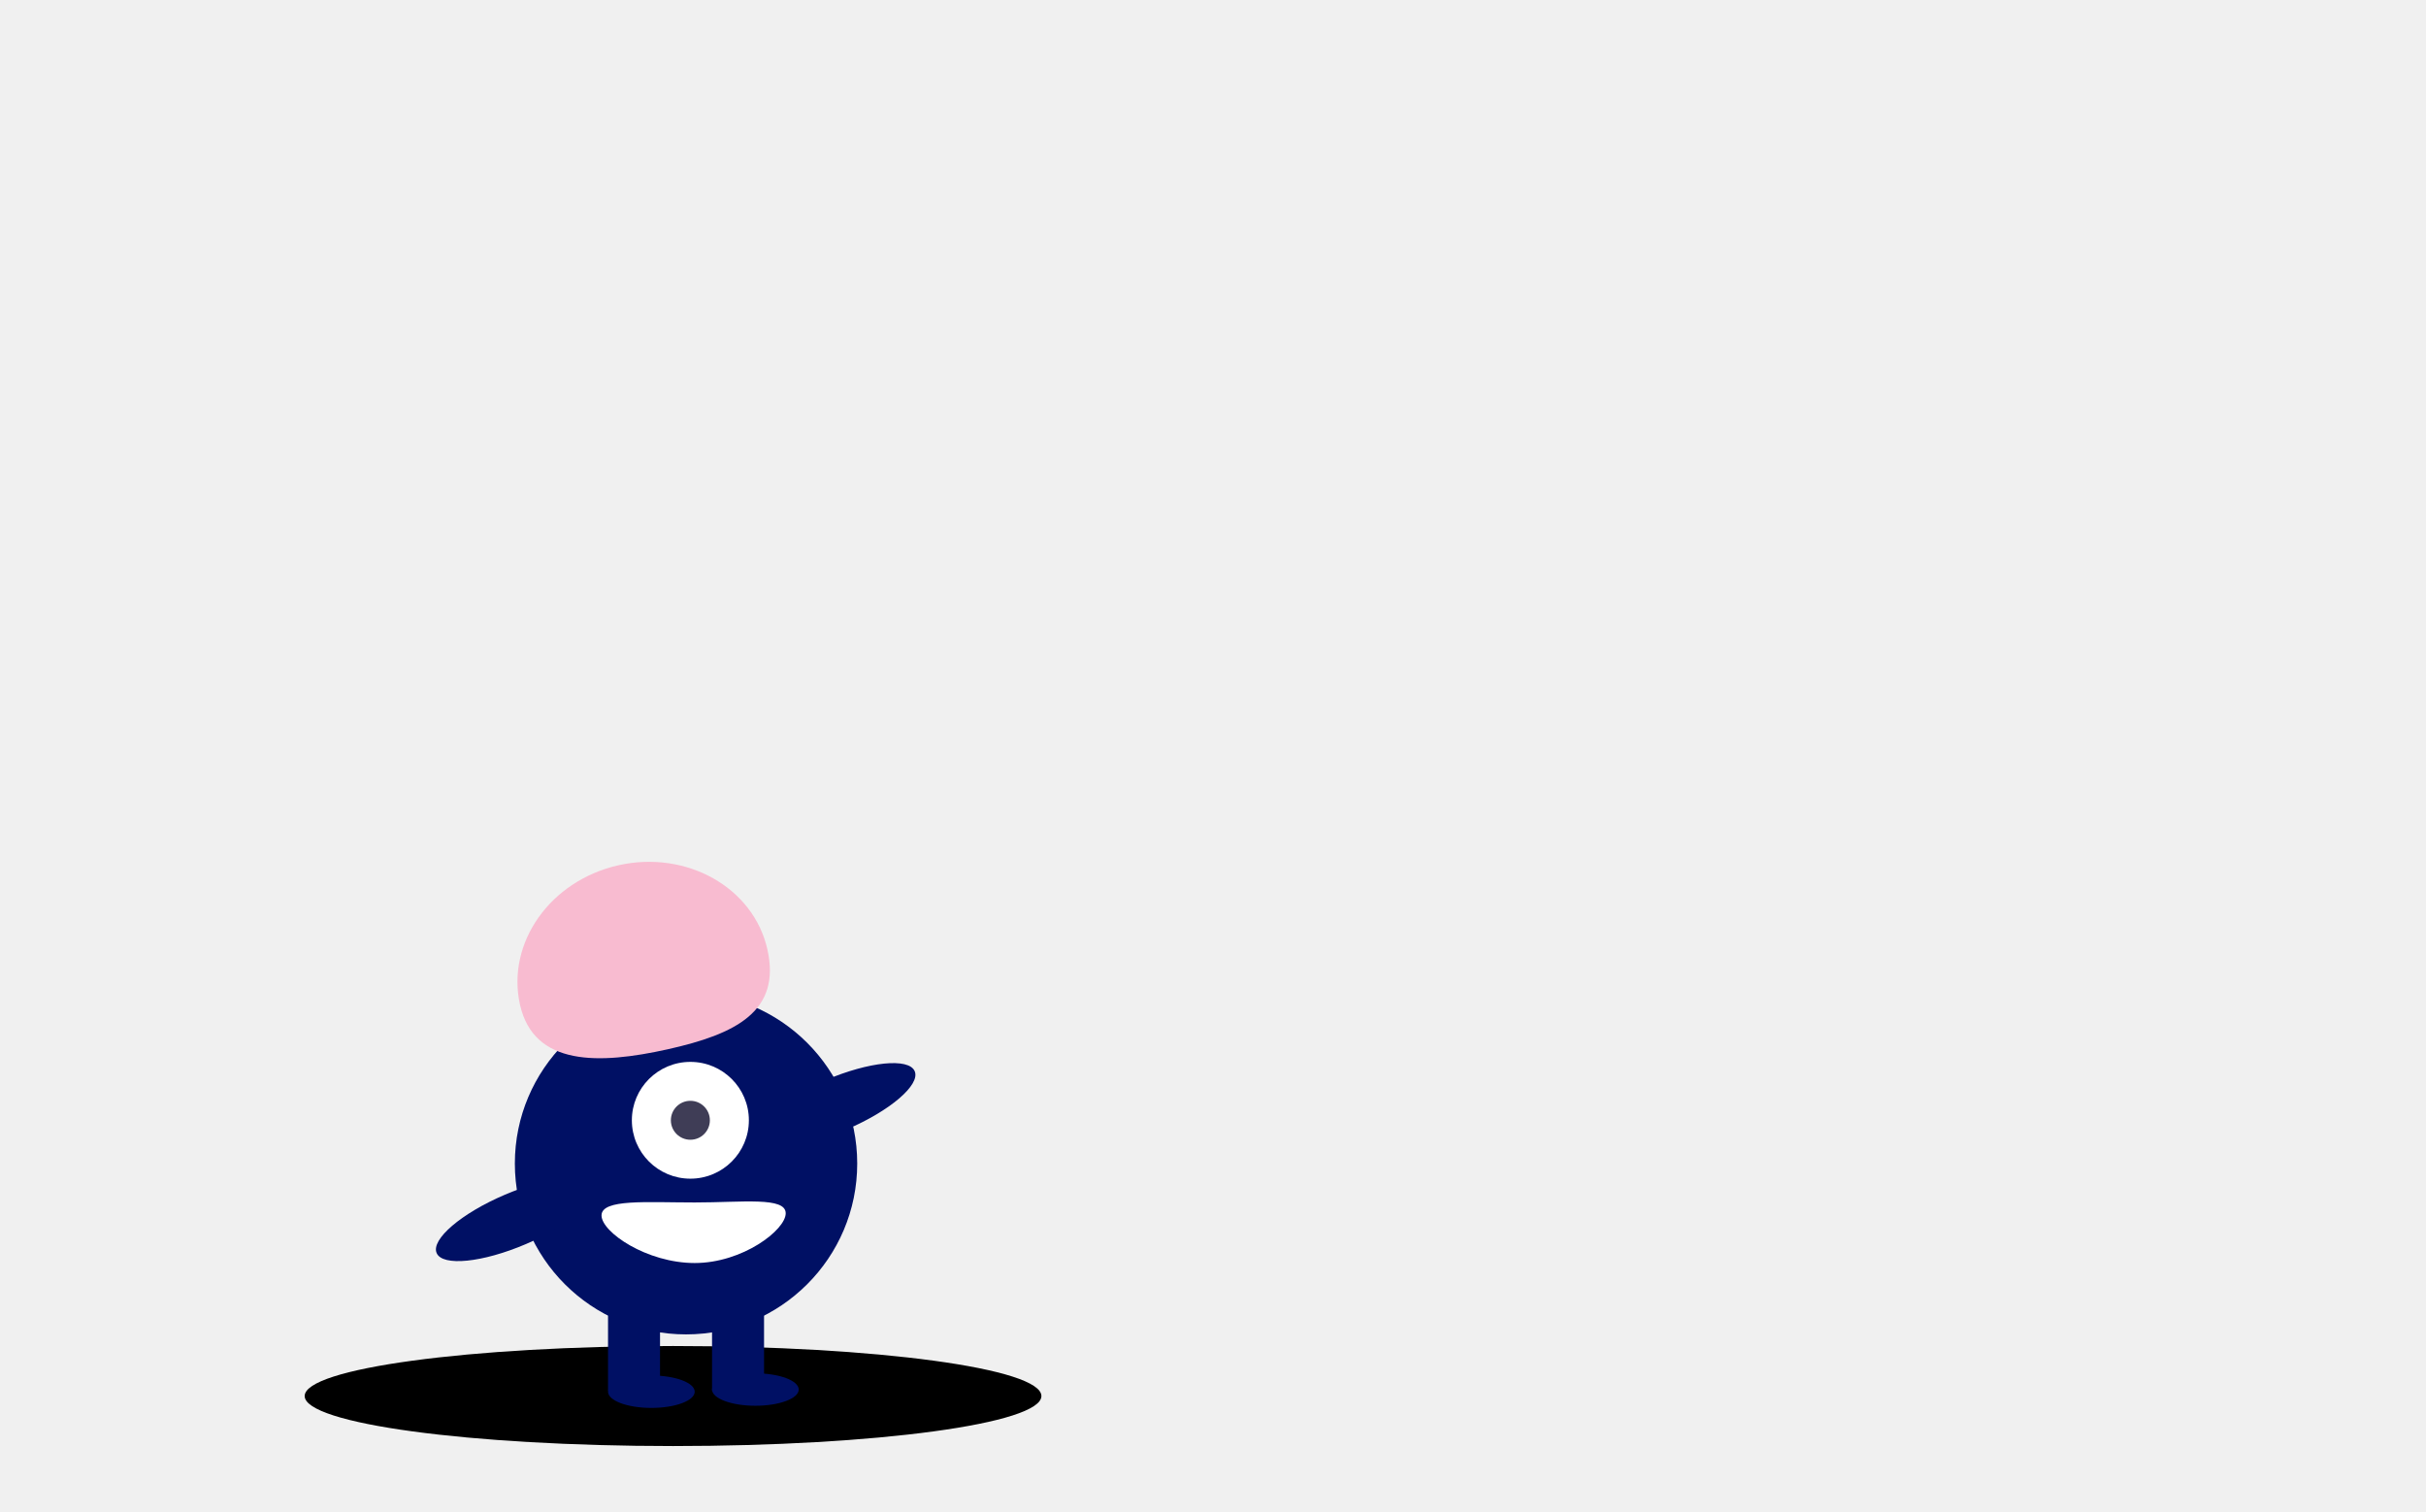
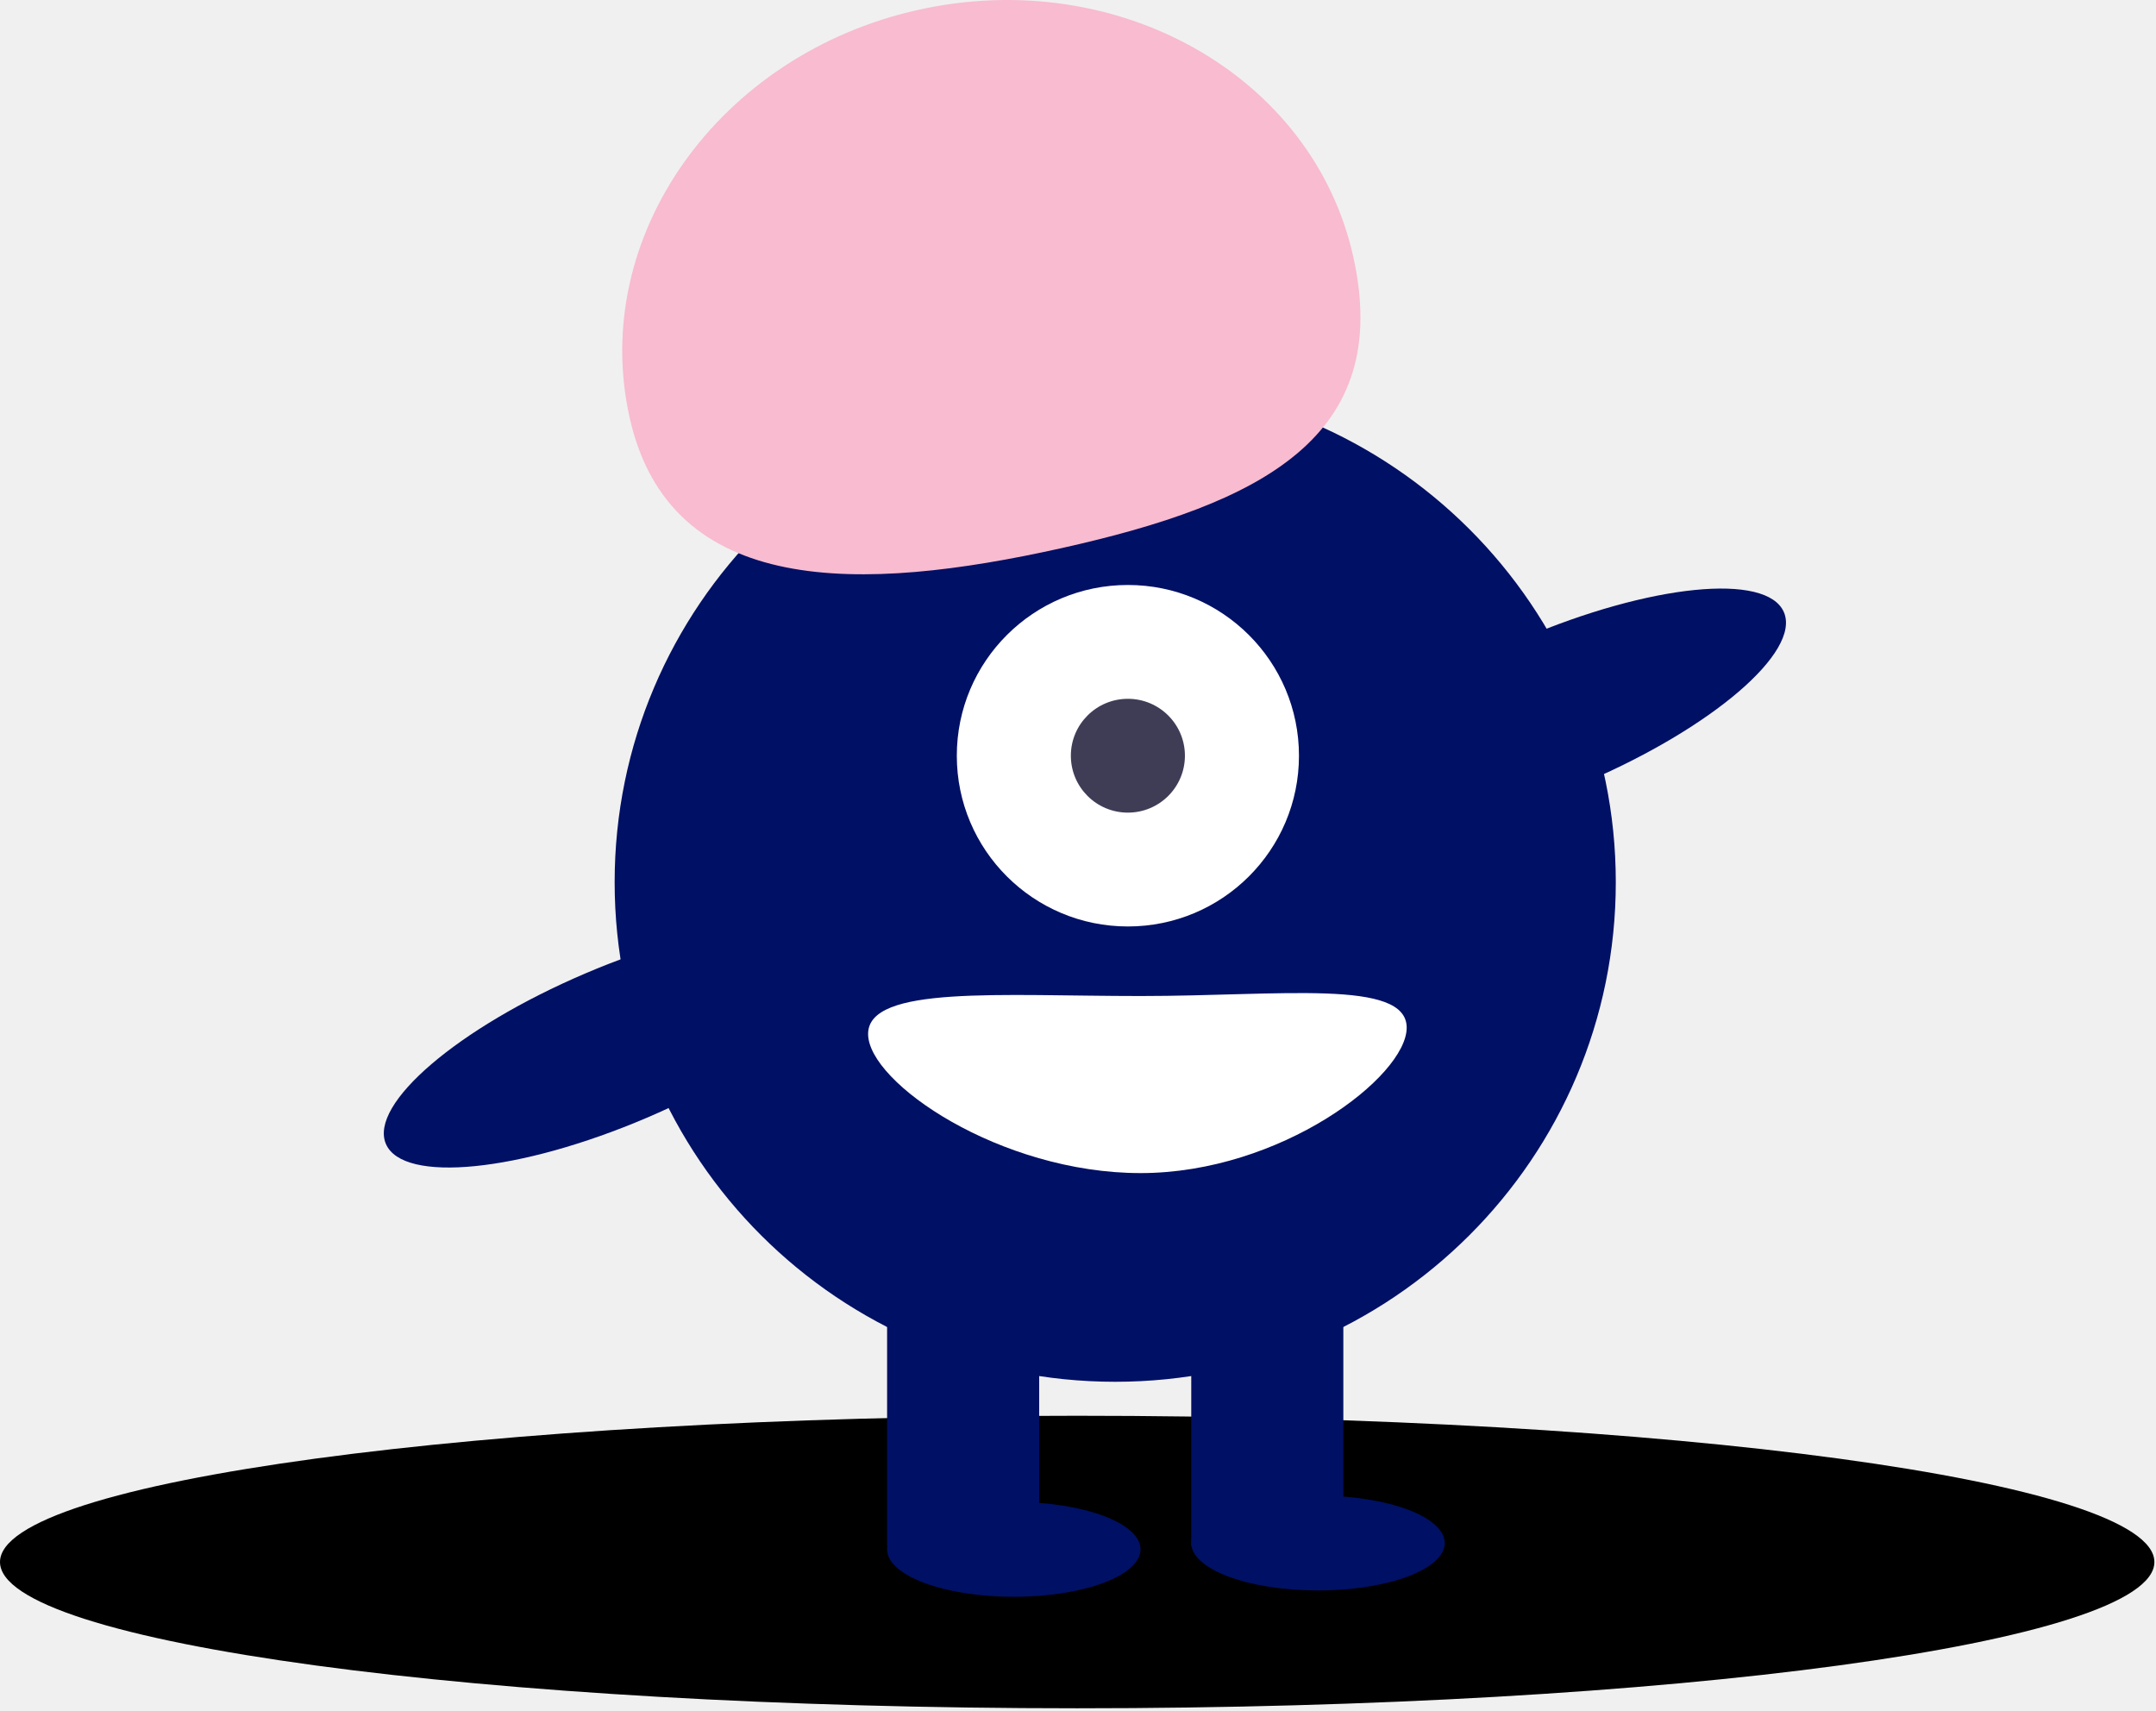
- <svg xmlns="http://www.w3.org/2000/svg" width="589" height="367" viewBox="0 0 589 367" fill="none">
-   <path d="M163.404 351.053C212.796 351.053 252.837 345.617 252.837 338.911C252.837 332.205 212.796 326.768 163.404 326.768C114.011 326.768 73.971 332.205 73.971 338.911C73.971 345.617 114.011 351.053 163.404 351.053Z" fill="black" />
-   <path d="M166.561 323.947C189.513 323.947 208.121 305.377 208.121 282.469C208.121 259.562 189.513 240.991 166.561 240.991C143.608 240.991 125 259.562 125 282.469C125 305.377 143.608 323.947 166.561 323.947Z" fill="#001064" />
-   <path d="M160.247 315.021H147.622V337.598H160.247V315.021Z" fill="#001064" />
-   <path d="M185.499 315.021H172.874V337.598H185.499V315.021Z" fill="#001064" />
-   <path d="M158.143 341.798C163.954 341.798 168.665 340.035 168.665 337.861C168.665 335.686 163.954 333.923 158.143 333.923C152.332 333.923 147.622 335.686 147.622 337.861C147.622 340.035 152.332 341.798 158.143 341.798Z" fill="#001064" />
-   <path d="M183.395 341.273C189.206 341.273 193.917 339.51 193.917 337.335C193.917 335.161 189.206 333.398 183.395 333.398C177.584 333.398 172.874 335.161 172.874 337.335C172.874 339.51 177.584 341.273 183.395 341.273Z" fill="#001064" />
-   <path d="M167.613 286.144C175.457 286.144 181.817 279.798 181.817 271.968C181.817 264.139 175.457 257.792 167.613 257.792C159.768 257.792 153.409 264.139 153.409 271.968C153.409 279.798 159.768 286.144 167.613 286.144Z" fill="white" />
-   <path d="M167.613 276.694C170.228 276.694 172.347 274.578 172.347 271.968C172.347 269.359 170.228 267.243 167.613 267.243C164.998 267.243 162.878 269.359 162.878 271.968C162.878 274.578 164.998 276.694 167.613 276.694Z" fill="#3F3D56" />
-   <path d="M126.246 243.896C122.89 228.897 133.617 213.741 150.205 210.045C166.794 206.348 182.962 215.51 186.317 230.509C189.673 245.508 178.679 251.04 162.091 254.737C145.503 258.434 129.602 258.895 126.246 243.896Z" fill="#F8BBD0" />
-   <path d="M205.54 274.197C216.091 269.69 223.495 263.357 222.077 260.051C220.66 256.745 210.957 257.719 200.407 262.226C189.856 266.733 182.452 273.066 183.87 276.372C185.287 279.677 194.99 278.704 205.54 274.197Z" fill="#001064" />
-   <path d="M127.681 302.023C138.232 297.517 145.635 291.183 144.218 287.878C142.8 284.572 133.098 285.546 122.547 290.053C111.996 294.559 104.593 300.893 106.01 304.198C107.428 307.504 117.13 306.53 127.681 302.023Z" fill="#001064" />
-   <path d="M190.76 294.545C190.76 298.605 180.286 306.621 168.665 306.621C157.043 306.621 146.043 299.13 146.043 295.07C146.043 291.01 157.043 291.92 168.665 291.92C180.286 291.92 190.76 290.485 190.76 294.545Z" fill="white" />
+ <svg xmlns="http://www.w3.org/2000/svg" width="179" height="142" viewBox="0 0 179 142" fill="none">
+   <path d="M89.433 141.828C138.825 141.828 178.866 136.392 178.866 129.685C178.866 122.979 138.825 117.543 89.433 117.543C40.041 117.543 0 122.979 0 129.685C0 136.392 40.041 141.828 89.433 141.828Z" fill="black" />
+   <path d="M92.59 114.722C115.543 114.722 134.15 96.151 134.15 73.244C134.15 50.336 115.543 31.766 92.59 31.766C69.637 31.766 51.03 50.336 51.03 73.244C51.03 96.151 69.637 114.722 92.59 114.722Z" fill="#001064" />
+   <path d="M86.277 105.796H73.651V128.373H86.277V105.796Z" fill="#001064" />
+   <path d="M111.529 105.796H98.903V128.373H111.529V105.796Z" fill="#001064" />
+   <path d="M84.172 132.573C89.983 132.573 94.694 130.81 94.694 128.635C94.694 126.461 89.983 124.698 84.172 124.698C78.362 124.698 73.651 126.461 73.651 128.635C73.651 130.81 78.362 132.573 84.172 132.573Z" fill="#001064" />
+   <path d="M109.424 132.048C115.235 132.048 119.946 130.285 119.946 128.11C119.946 125.935 115.235 124.172 109.424 124.172C103.613 124.172 98.903 125.935 98.903 128.11C98.903 130.285 103.613 132.048 109.424 132.048Z" fill="#001064" />
+   <path d="M93.642 76.919C101.487 76.919 107.846 70.572 107.846 62.743C107.846 54.914 101.487 48.567 93.642 48.567C85.797 48.567 79.438 54.914 79.438 62.743C79.438 70.572 85.797 76.919 93.642 76.919Z" fill="white" />
+   <path d="M93.642 67.468C96.257 67.468 98.377 65.353 98.377 62.743C98.377 60.133 96.257 58.018 93.642 58.018C91.027 58.018 88.907 60.133 88.907 62.743C88.907 65.353 91.027 67.468 93.642 67.468Z" fill="#3F3D56" />
+   <path d="M52.275 34.671C48.919 19.672 59.646 4.516 76.235 0.819C92.823 -2.877 108.991 6.285 112.347 21.284C115.702 36.283 104.709 41.815 88.121 45.511C71.532 49.208 55.631 49.67 52.275 34.671Z" fill="#F8BBD0" />
+   <path d="M131.57 64.971C142.12 60.465 149.524 54.131 148.106 50.826C146.689 47.52 136.987 48.494 126.436 53.001C115.885 57.507 108.481 63.841 109.899 67.146C111.317 70.452 121.019 69.478 131.57 64.971Z" fill="#001064" />
+   <path d="M53.71 92.798C64.261 88.291 71.665 81.958 70.247 78.652C68.829 75.347 59.127 76.32 48.576 80.827C38.026 85.334 30.622 91.667 32.039 94.973C33.457 98.278 43.159 97.305 53.71 92.798Z" fill="#001064" />
+   <path d="M116.789 85.32C116.789 89.379 106.316 97.395 94.694 97.395C83.072 97.395 72.073 89.904 72.073 85.845C72.073 81.785 83.072 82.694 94.694 82.694C106.316 82.694 116.789 81.26 116.789 85.32Z" fill="white" />
</svg>
